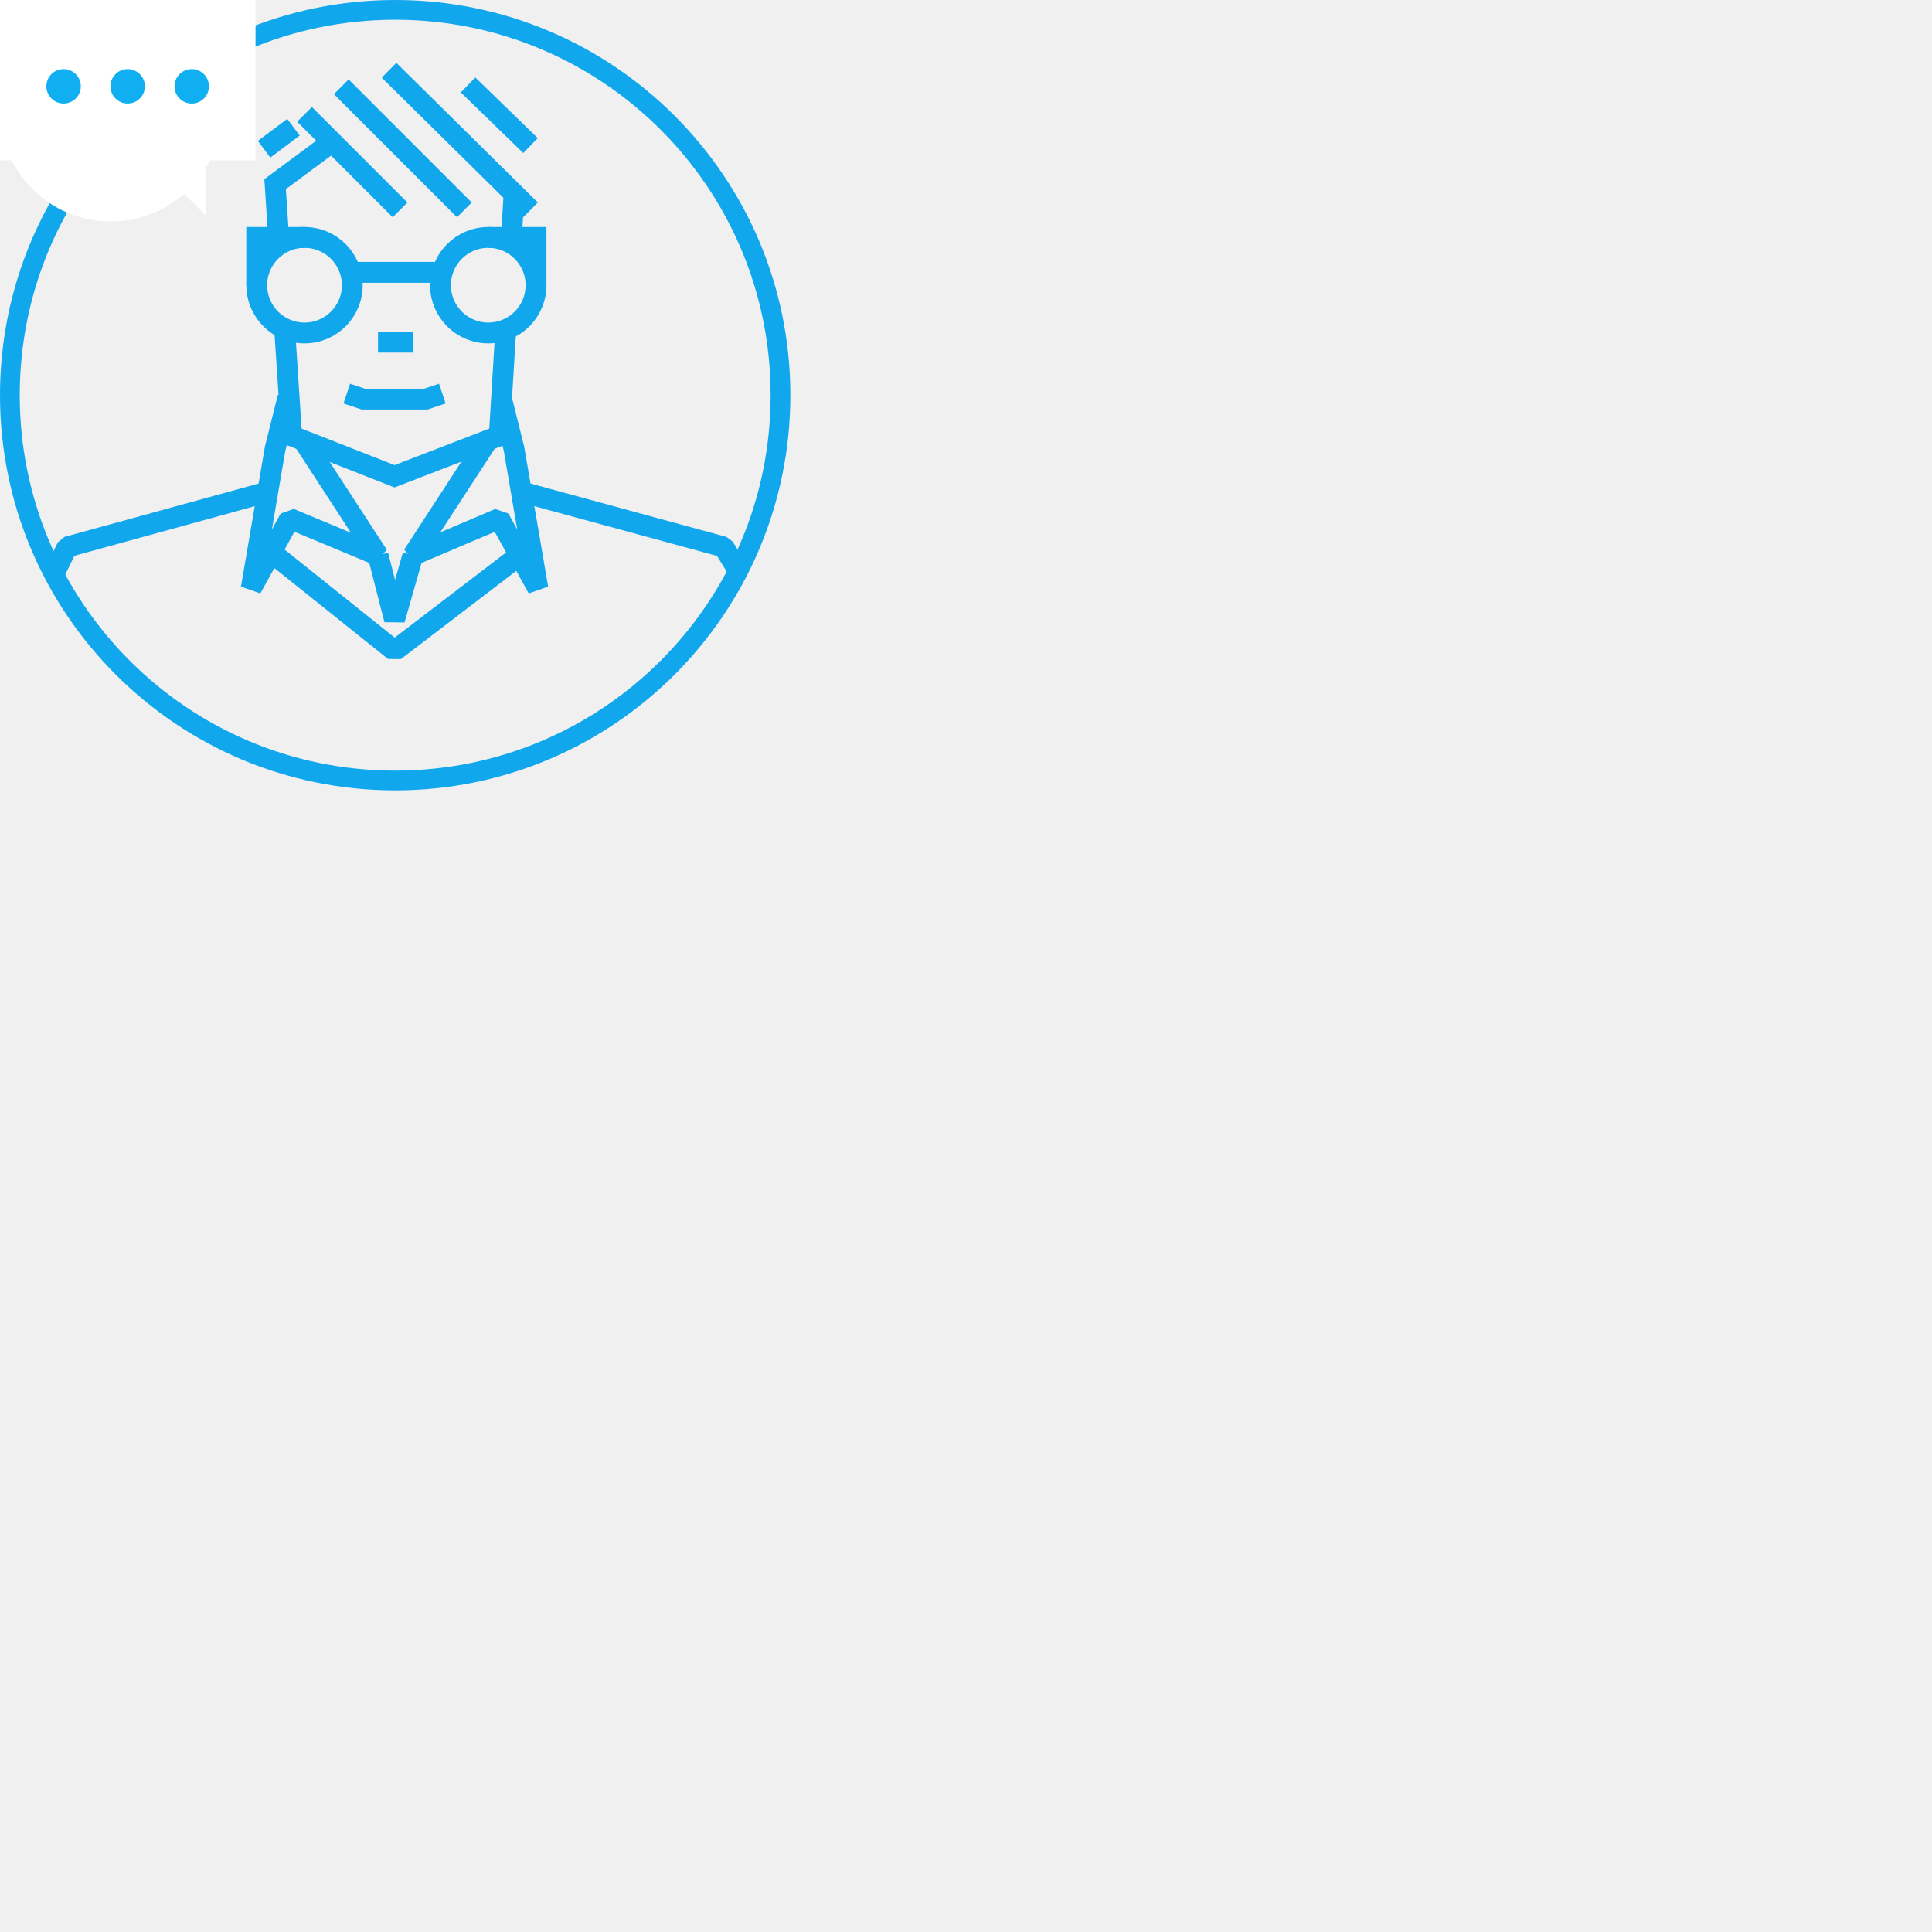
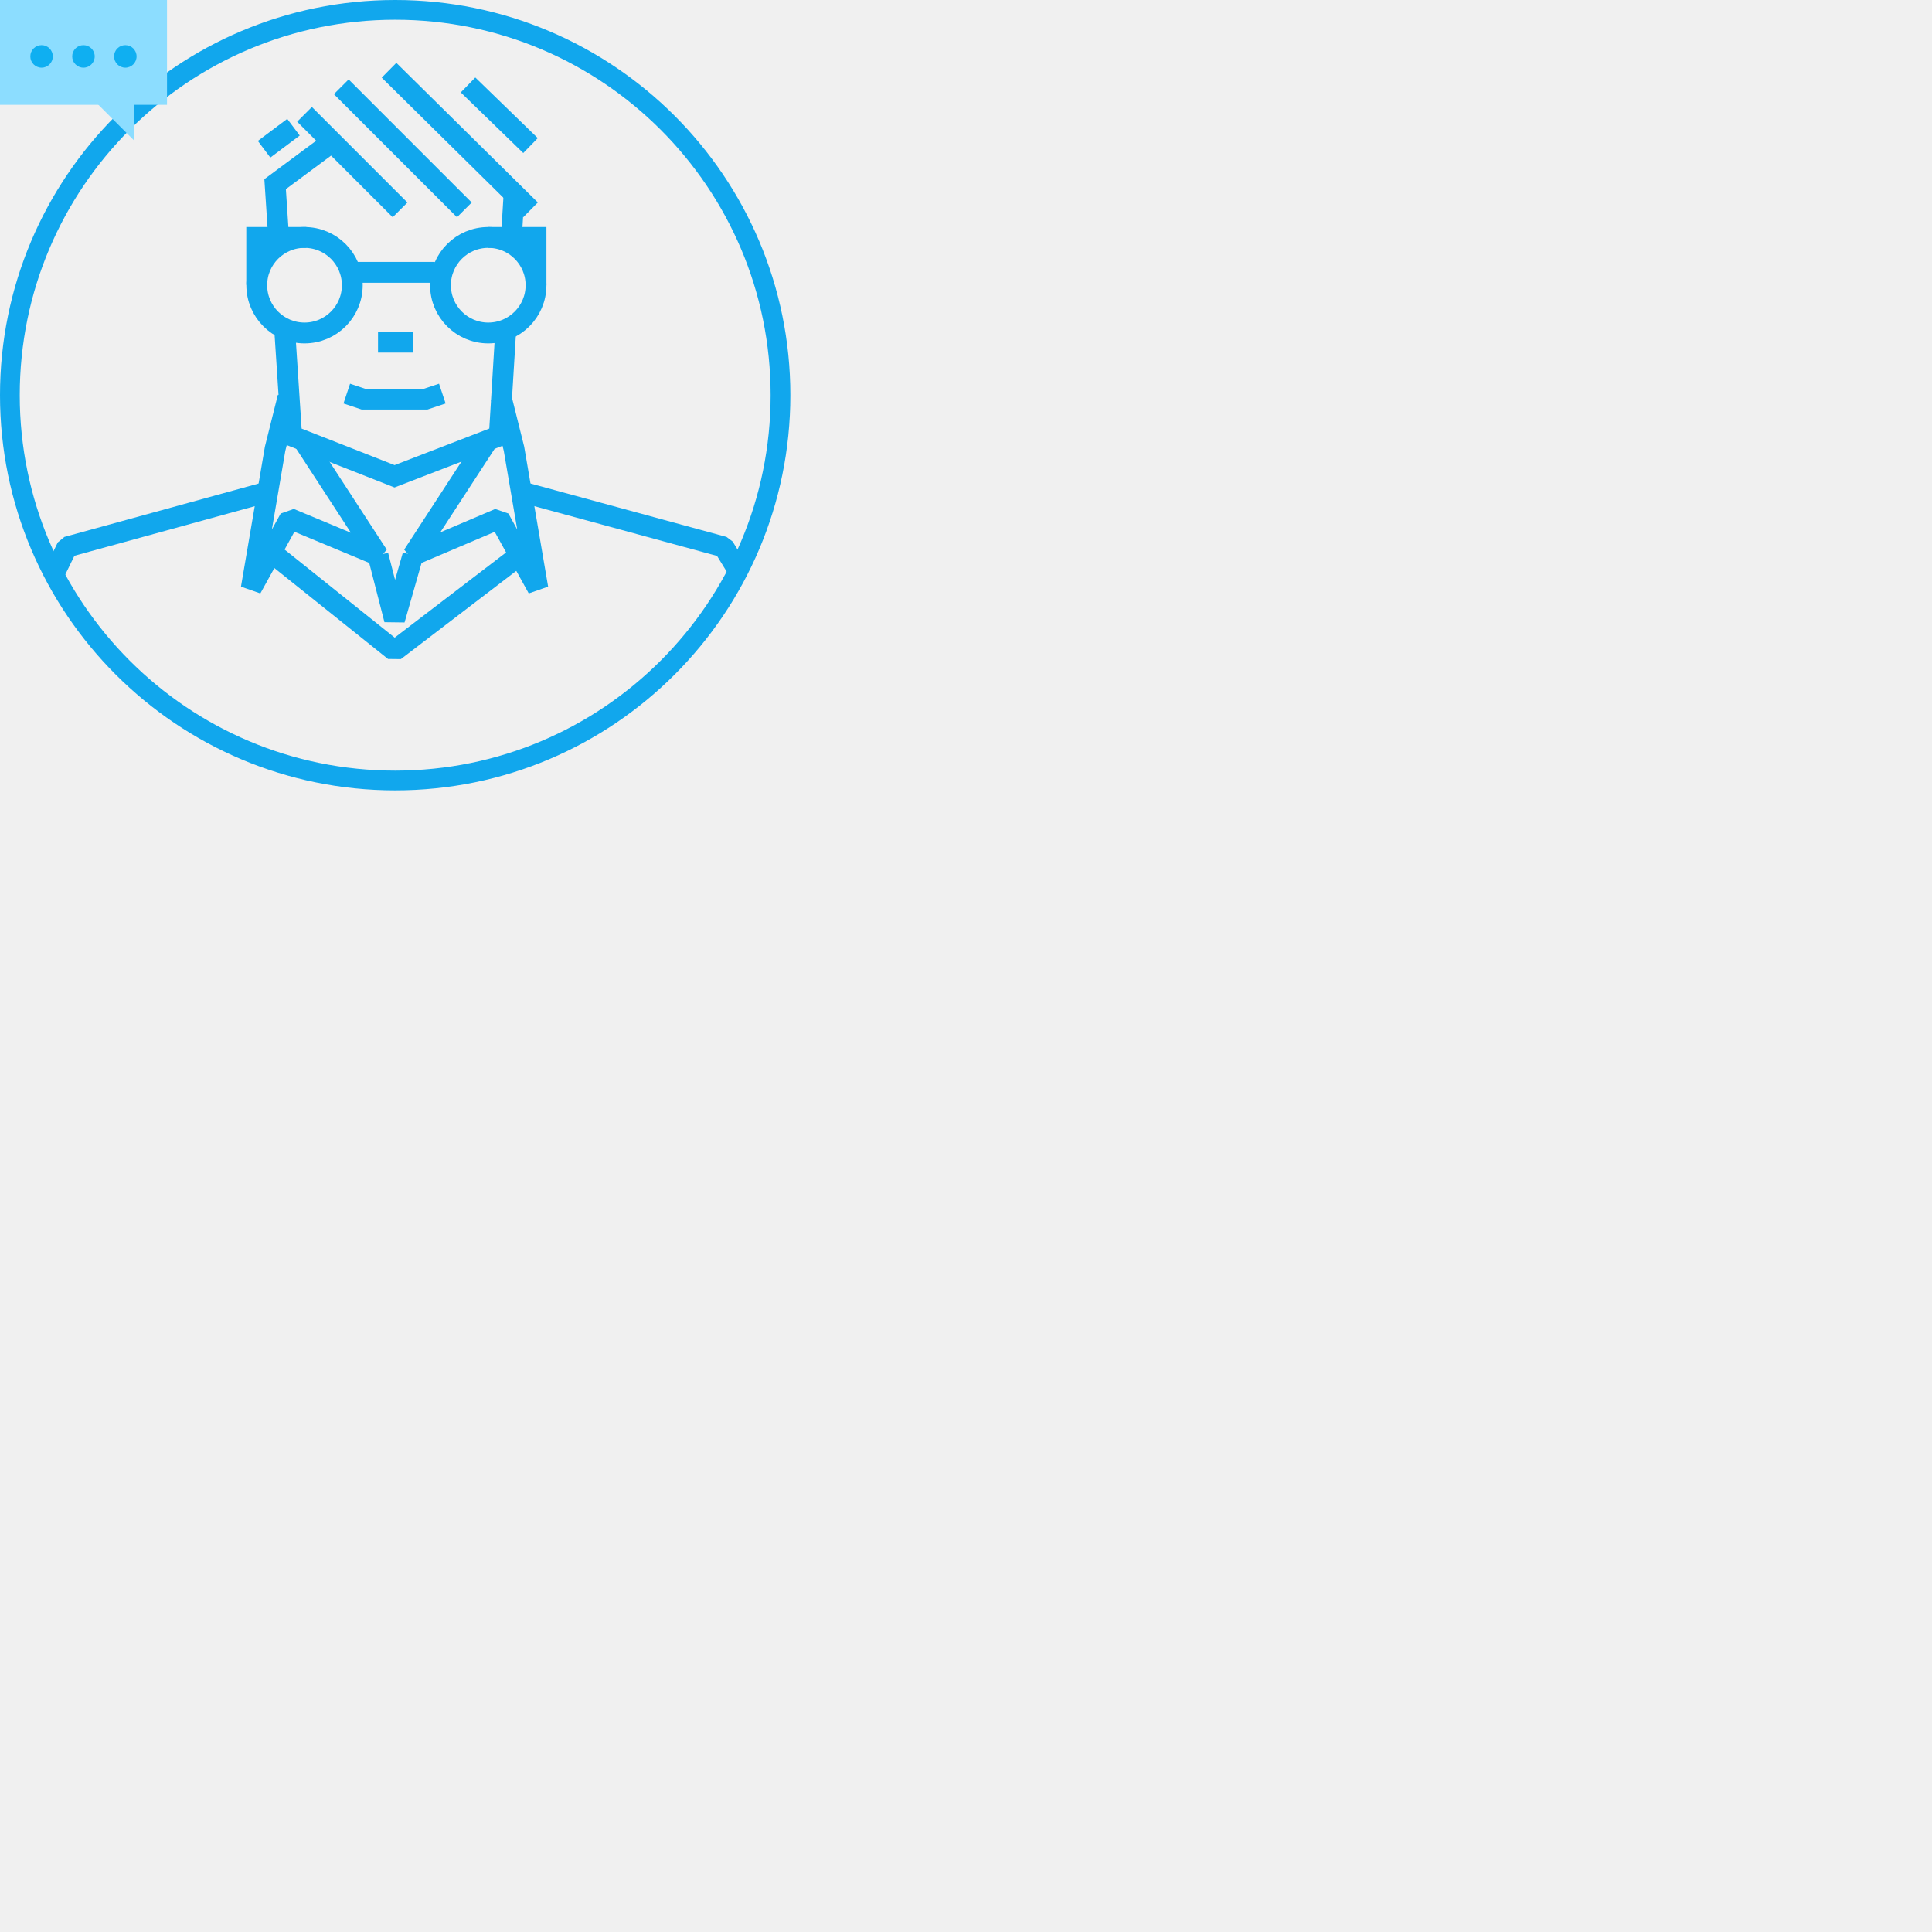
<svg xmlns="http://www.w3.org/2000/svg" version="1.1" id="Layer_1" x="0px" y="0px" viewBox="0 0 200 200" style="enable-background:new 0 0 200 200;" xml:space="preserve">
  <style type="text/css">
	.st0{fill:none;stroke:#11A7ED;stroke-width:2.044;stroke-linejoin:bevel;stroke-miterlimit:10;}
	.st1{fill:none;stroke:#11A7ED;stroke-width:2.156;stroke-miterlimit:10;}
	.st2{fill:none;stroke:#11A7ED;stroke-width:2.156;stroke-linejoin:bevel;stroke-miterlimit:10;}
	.st3{fill:#FFFFFF;}
- 	.st4{fill:#0FAFF1;}
+ 	.st4{fill:#8CDDFF;}
+ 	.st5{fill:#0FAFF1;}
</style>
  <g id="big-tickets-icon_x60_82x82">
    <circle class="st0" cx="40.909" cy="40.909" r="39.887" />
    <line class="st1" x1="42.745" y1="35.421" x2="39.132" y2="35.421" />
    <line class="st1" x1="31.524" y1="11.836" x2="41.414" y2="21.726" />
    <line class="st1" x1="35.328" y1="8.983" x2="48.071" y2="21.726" />
    <line class="st1" x1="40.273" y1="7.271" x2="54.918" y2="21.726" />
    <line class="st1" x1="54.918" y1="15.069" x2="48.452" y2="8.793" />
    <polyline class="st1" points="35.898,40.746 37.61,41.317 44.077,41.317 45.789,40.746  " />
    <line class="st1" x1="52.914" y1="24.996" x2="53.207" y2="20.205" />
    <polyline class="st1" points="29.465,34.05 30.192,45.121 40.843,49.306 51.685,45.121 52.361,34.054  " />
    <polyline class="st1" points="34.377,14.689 28.48,19.063 28.847,24.641  " />
    <line class="st1" x1="30.382" y1="13.167" x2="27.339" y2="15.45" />
    <path class="st1" d="M43.696,27.432" />
    <path class="st1" d="M44.838,32.948" />
    <line class="st1" x1="36.659" y1="28.193" x2="45.028" y2="28.193" />
    <polyline class="st1" points="50.544,24.579 55.489,24.579 55.489,29.515  " />
    <polyline class="st1" points="31.714,24.579 26.573,24.579 26.573,29.486  " />
    <path class="st1" d="M36.659,56.343" />
    <polyline class="st2" points="50.544,45.502 42.745,57.484 51.685,53.68 55.679,60.908 53.207,46.453 51.875,41.127  " />
    <polyline class="st2" points="31.333,45.502 39.132,57.484 30.002,53.68 26.008,60.908 28.48,46.453 29.812,41.127  " />
    <polyline class="st2" points="42.745,57.484 40.843,64.141 39.132,57.484  " />
    <polyline class="st2" points="27.339,51.017 6.95,56.621 5.558,59.477  " />
    <polyline class="st2" points="54.348,51.017 74.924,56.621 76.48,59.156  " />
    <polyline class="st2" points="28.48,57.484 40.843,67.375 53.777,57.484  " />
    <circle class="st1" cx="31.524" cy="29.525" r="4.945" />
    <circle class="st1" cx="50.544" cy="29.525" r="4.945" />
  </g>
-   <g id="ticket-closed_x60_23x23">
-     <circle class="st3" cx="11.466" cy="11.466" r="11.466" />
+   <g id="ticket-closed_x60_13x10">
    <g>
-       <path class="st4" d="M10.011,16.231c-0.23,0-0.44-0.045-0.63-0.135c-0.19-0.09-0.37-0.21-0.54-0.36l-3.18-3.194    c-0.16-0.16-0.28-0.343-0.36-0.548s-0.12-0.412-0.12-0.622s0.04-0.415,0.12-0.615s0.2-0.375,0.36-0.525    c0.159-0.159,0.342-0.282,0.547-0.367s0.413-0.128,0.623-0.128s0.415,0.043,0.615,0.128c0.199,0.085,0.38,0.208,0.539,0.367    l2.025,2.025l5.115-5.13c0.16-0.16,0.34-0.28,0.54-0.36s0.407-0.12,0.622-0.12s0.423,0.04,0.623,0.12    c0.199,0.08,0.38,0.2,0.54,0.36c0.159,0.16,0.277,0.34,0.353,0.54c0.074,0.2,0.112,0.407,0.112,0.622    c0,0.216-0.038,0.423-0.112,0.623c-0.075,0.2-0.193,0.38-0.353,0.54l-6.285,6.284c-0.15,0.15-0.322,0.271-0.518,0.36    S10.241,16.231,10.011,16.231z" />
+       <path class="st3" d="M4.83,9.585C4.6,9.585,4.39,9.54,4.2,9.45C4.01,9.36,3.83,9.24,3.66,9.09L0.48,5.896    C0.32,5.735,0.2,5.553,0.12,5.348S0,4.936,0,4.726S0.04,4.311,0.12,4.11s0.2-0.375,0.36-0.525C0.64,3.426,0.822,3.303,1.027,3.218    S1.44,3.09,1.65,3.09s0.415,0.043,0.615,0.128c0.199,0.085,0.38,0.208,0.539,0.367L4.83,5.61l5.115-5.13    c0.16-0.16,0.34-0.28,0.54-0.36S10.893,0,11.107,0s0.423,0.04,0.623,0.12c0.199,0.08,0.38,0.2,0.54,0.36    c0.159,0.16,0.277,0.34,0.353,0.54c0.074,0.2,0.112,0.407,0.112,0.622c0,0.216-0.038,0.423-0.112,0.623    c-0.075,0.2-0.193,0.38-0.353,0.54L5.985,9.09C5.835,9.24,5.663,9.36,5.468,9.45S5.061,9.585,4.83,9.585z" />
    </g>
  </g>
-   <g id="ticket-open_x60_27x23">
-     <rect class="st3" width="26.452" height="16.599" />
-     <polygon class="st3" points="15.199,16.209 21.287,22.297 21.287,15.516  " />
-     <circle class="st4" cx="6.583" cy="8.934" r="1.783" />
-     <circle class="st4" cx="13.216" cy="8.934" r="1.783" />
-     <circle class="st4" cx="19.848" cy="8.934" r="1.783" />
+   <g id="ticket-open_x60_18x15">
+     <rect class="st4" width="17.289" height="10.849" />
+     <polygon class="st4" points="9.934,10.594 13.913,14.574 13.913,10.141  " />
+     <circle class="st5" cx="4.303" cy="5.839" r="1.165" />
+     <circle class="st5" cx="8.638" cy="5.839" r="1.165" />
+     <circle class="st5" cx="12.973" cy="5.839" r="1.165" />
  </g>
</svg>
